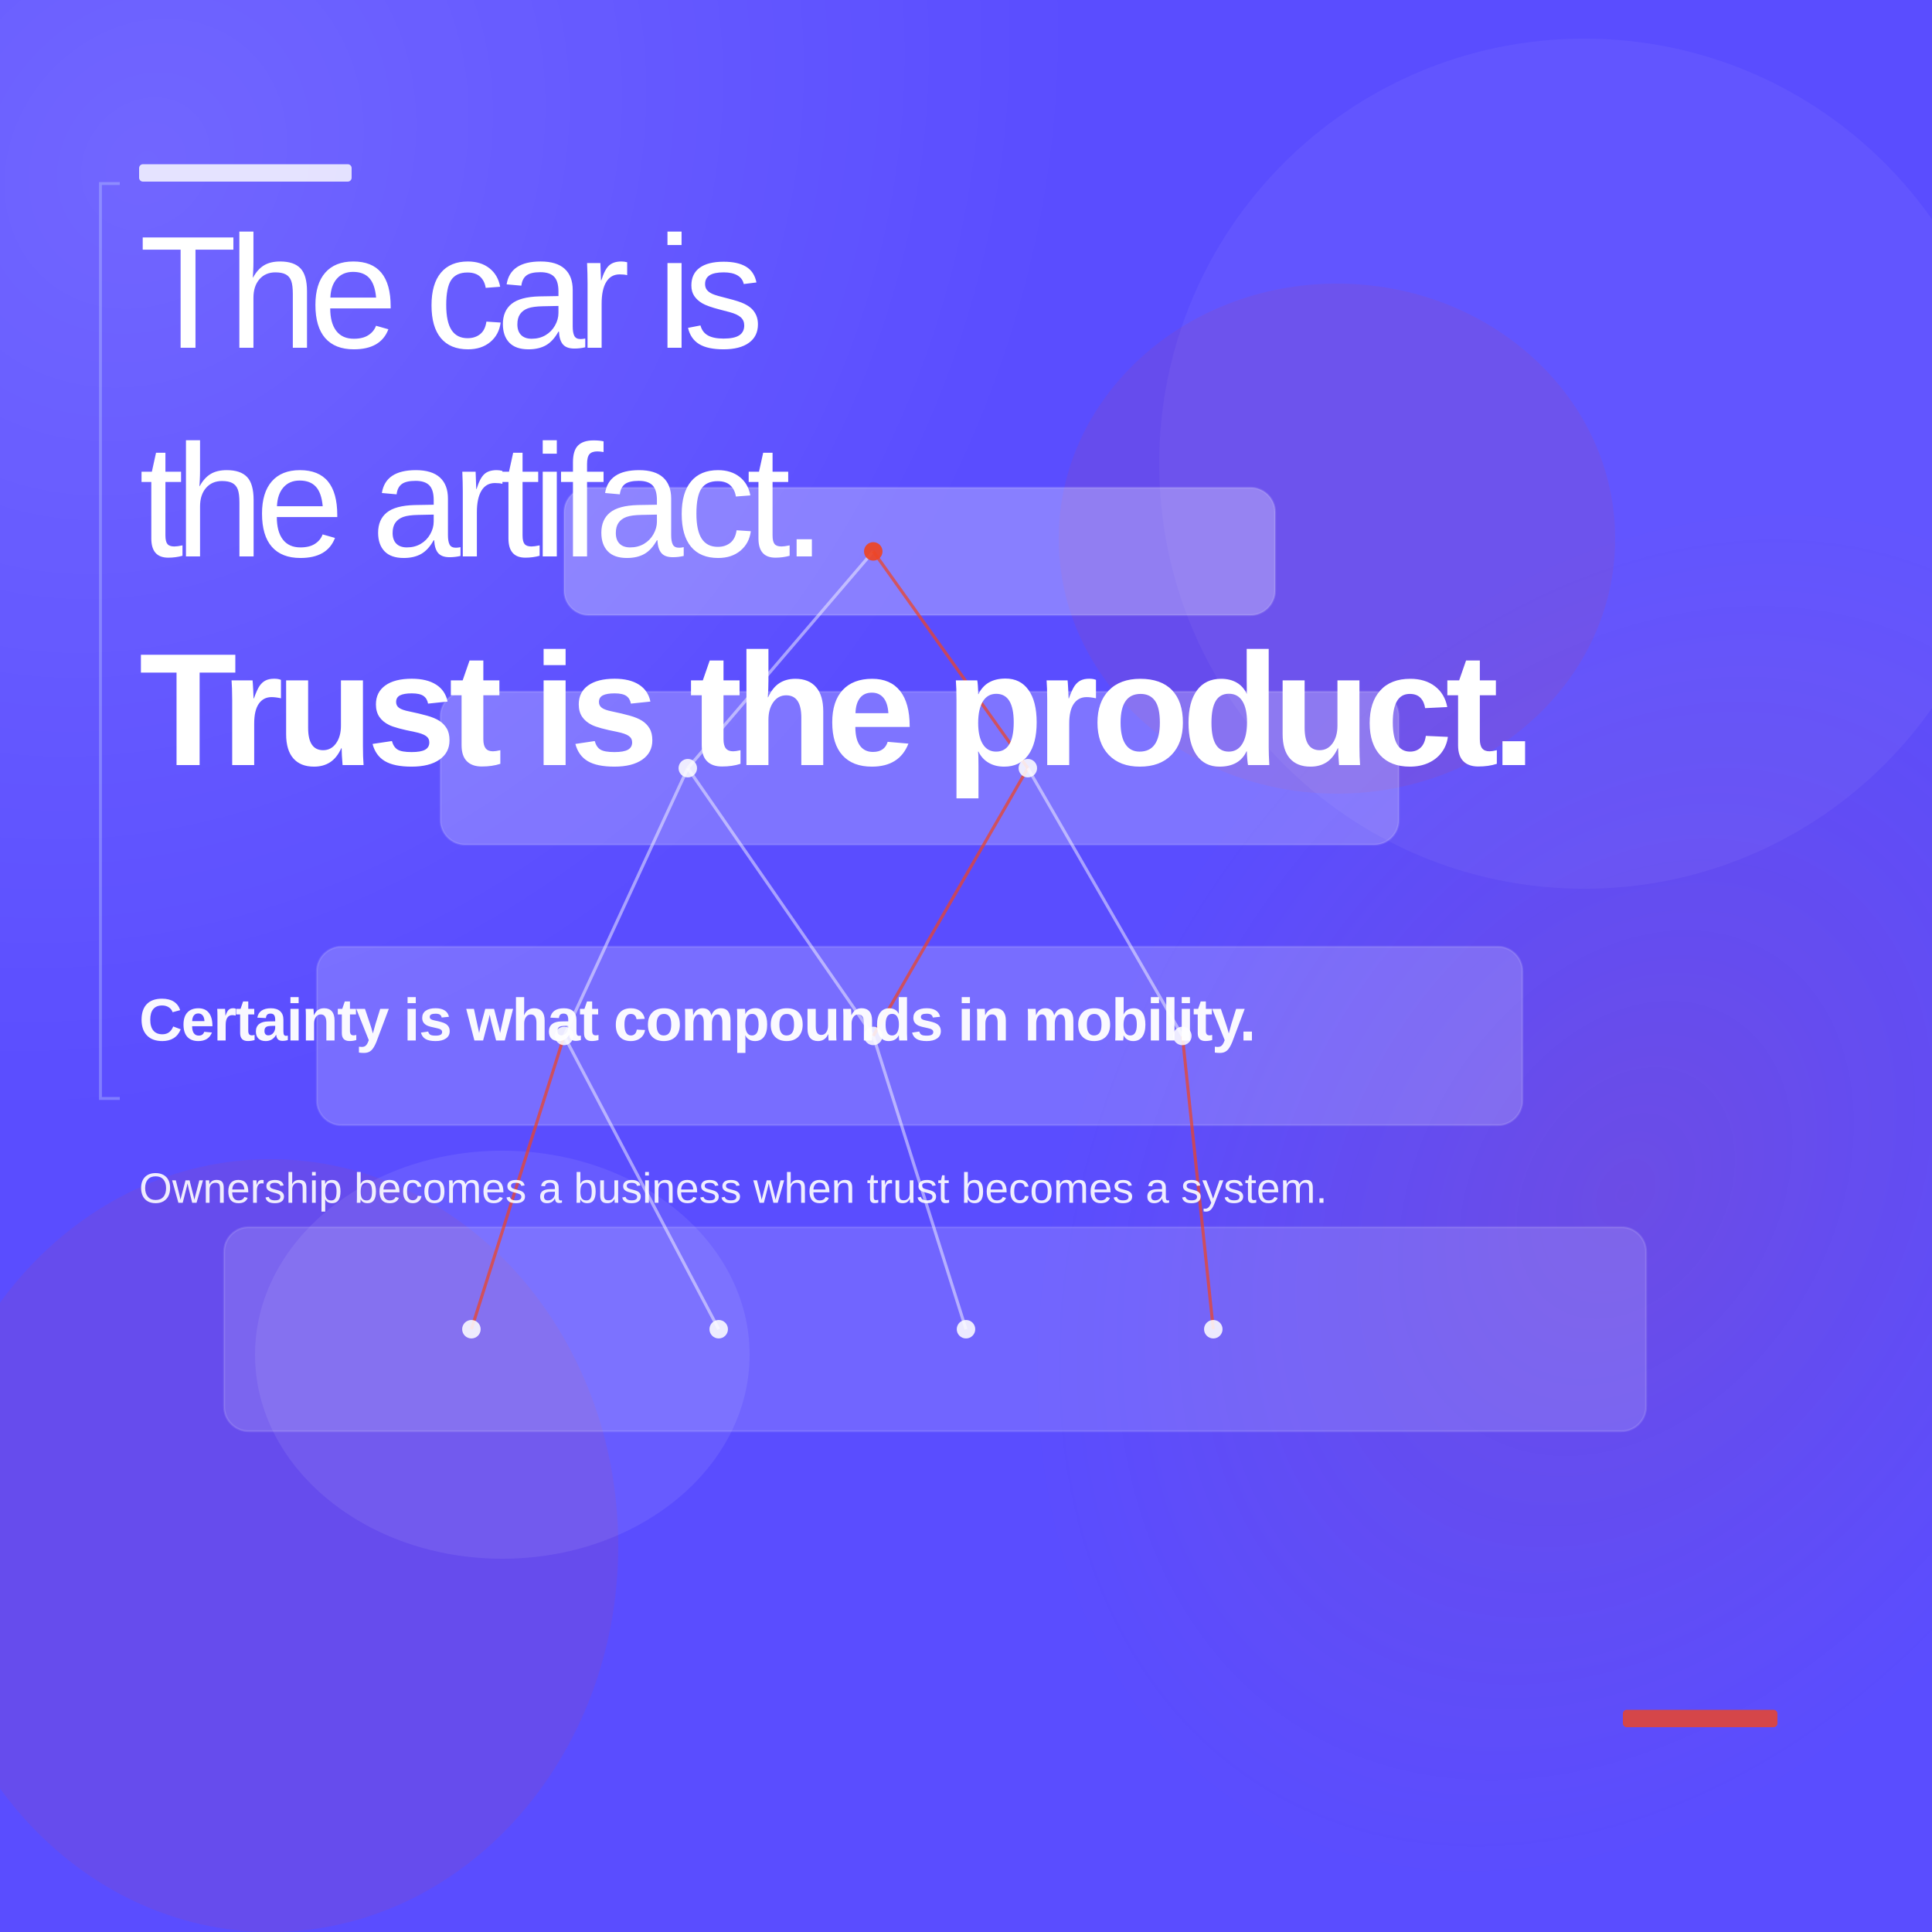
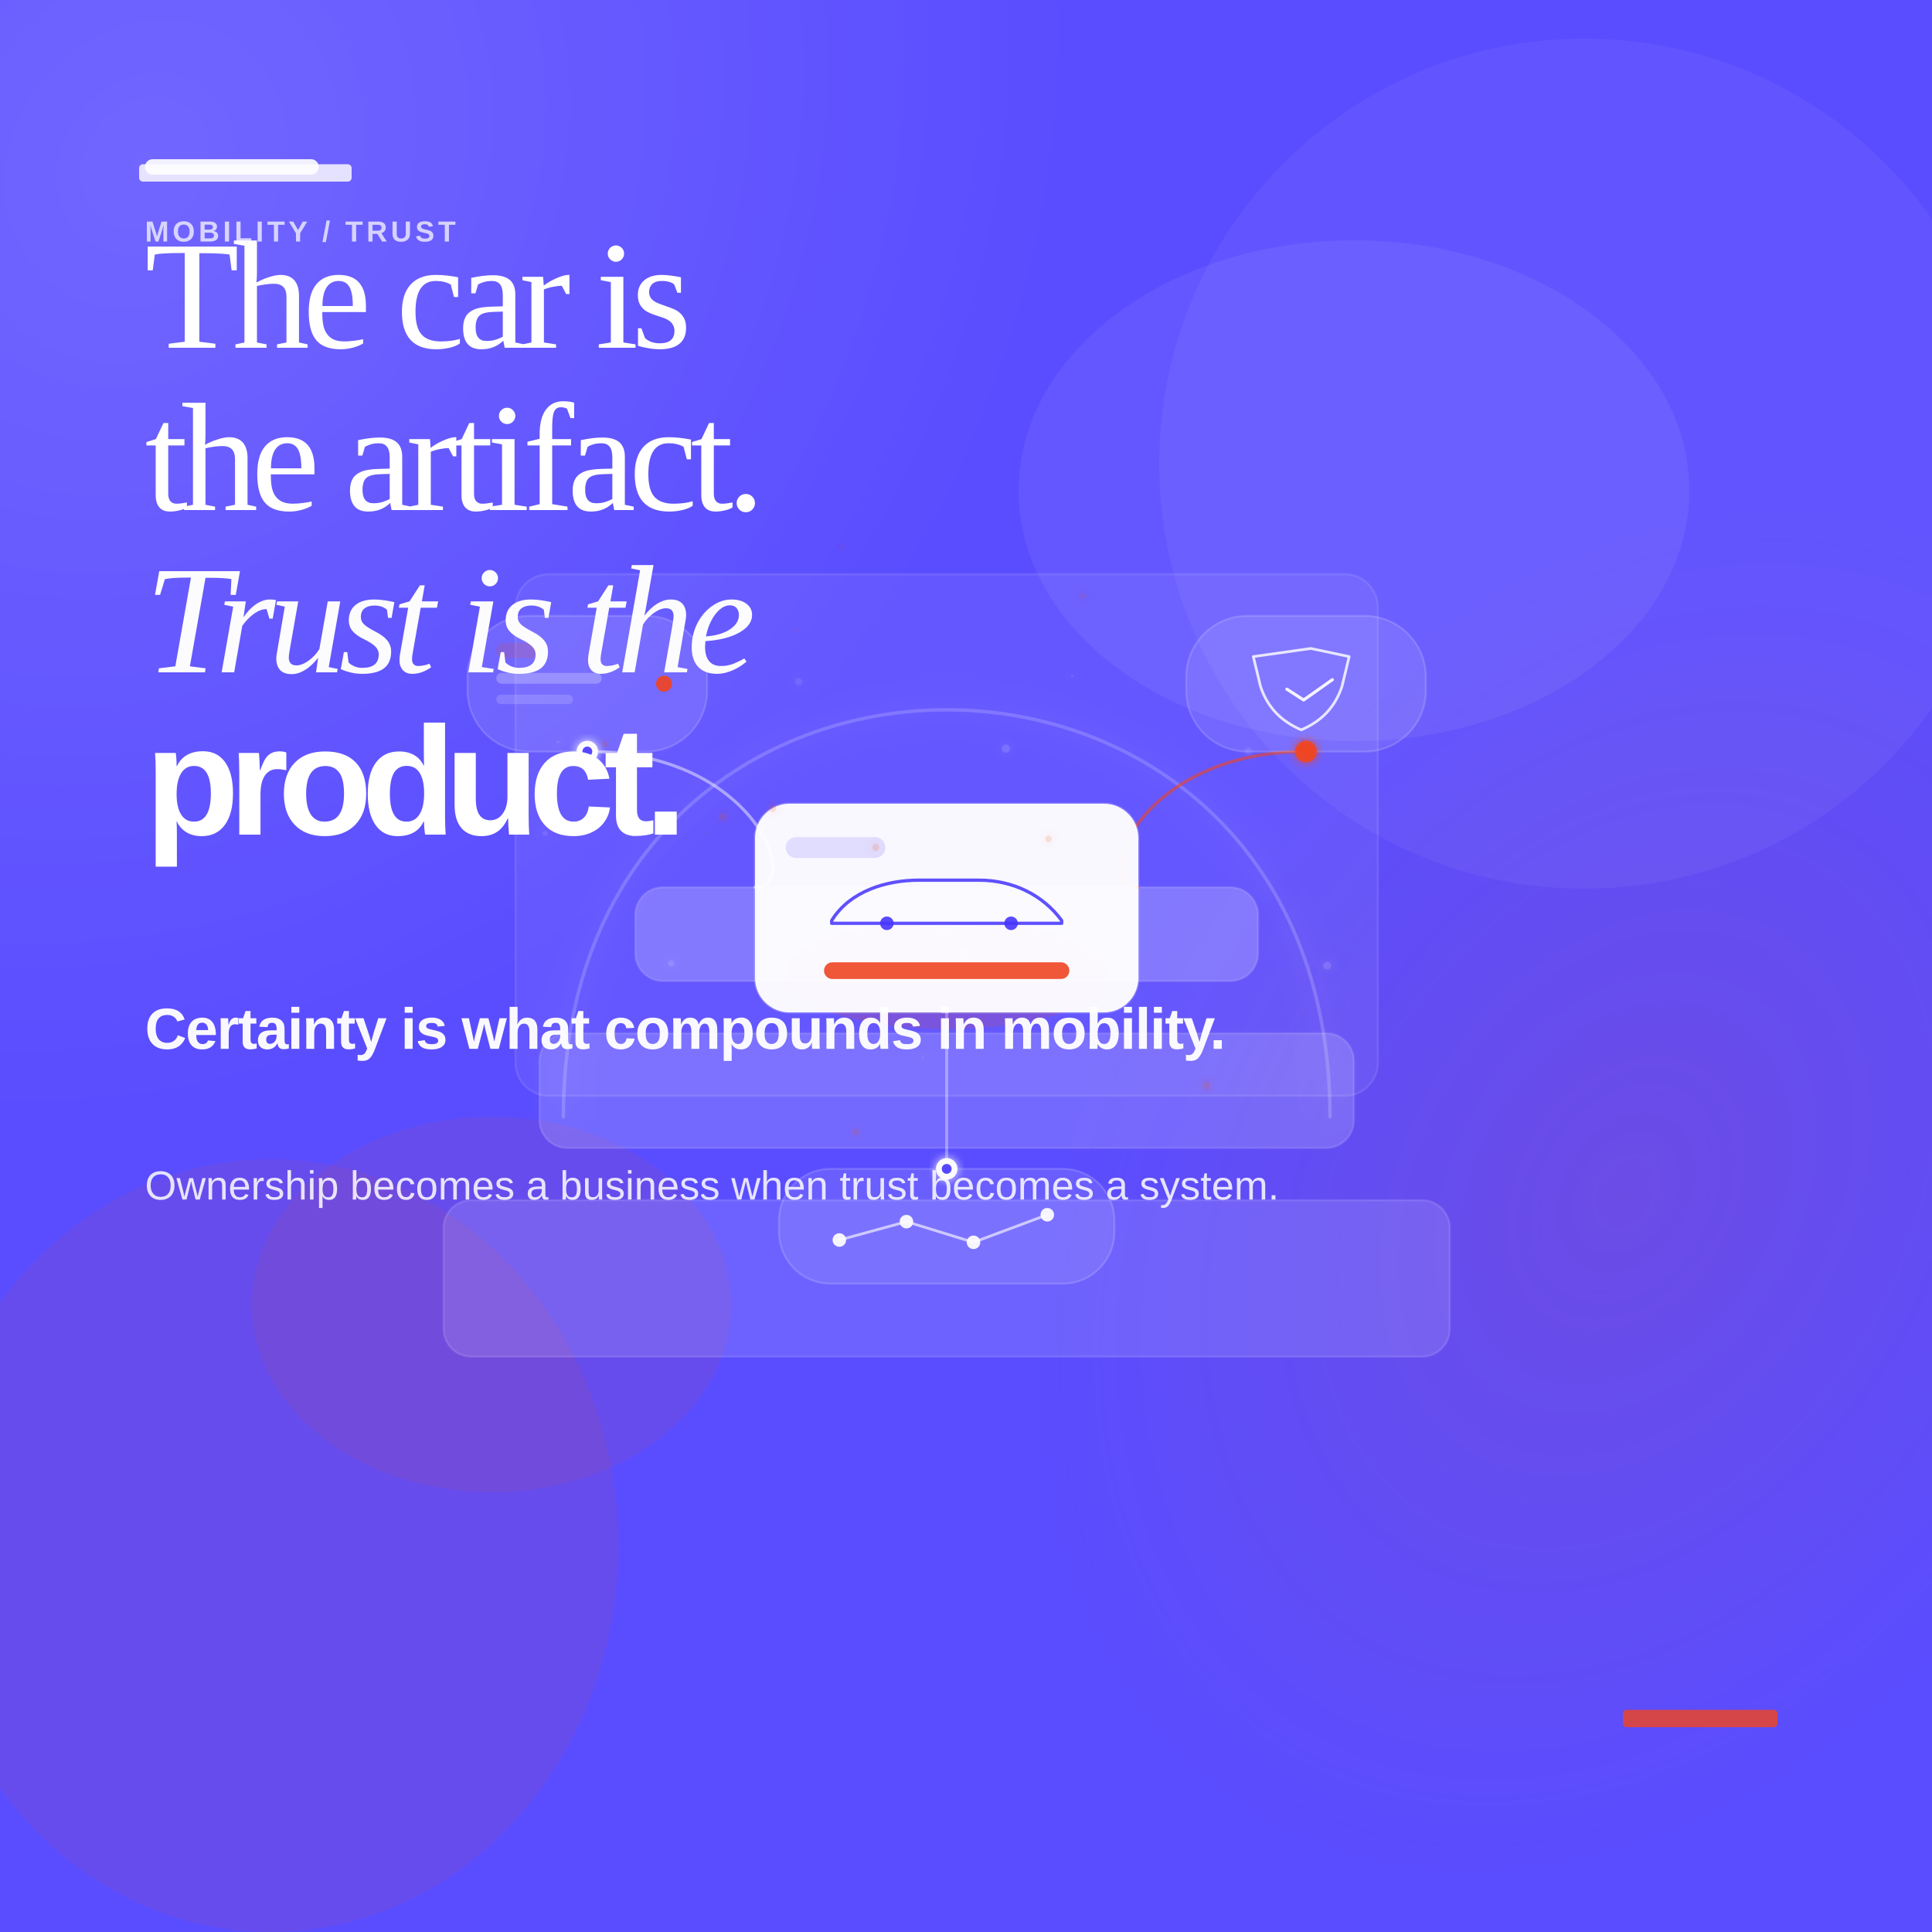
<svg xmlns="http://www.w3.org/2000/svg" width="1254" height="1254" viewBox="0 0 1254 1254" fill="none">
  <defs>
    <linearGradient id="bgGradient" x1="0" y1="0" x2="1254" y2="1254">
      <stop offset="0%" stop-color="#5A4DFF" />
      <stop offset="42%" stop-color="#4736FE" />
      <stop offset="100%" stop-color="#21167F" />
    </linearGradient>
    <radialGradient id="violetGlow" cx="0" cy="0" r="1" gradientUnits="userSpaceOnUse" gradientTransform="translate(100.32 100.32) rotate(40) scale(564.3 652.08)">
      <stop offset="0%" stop-color="#FFFFFF" stop-opacity="0.9" />
      <stop offset="100%" stop-color="#FFFFFF" stop-opacity="0" />
    </radialGradient>
    <radialGradient id="emberGlow" cx="0" cy="0" r="1" gradientUnits="userSpaceOnUse" gradientTransform="translate(1053.36 777.48) rotate(210) scale(351.12 476.52)">
      <stop offset="0%" stop-color="#EF4523" stop-opacity="0.65" />
      <stop offset="100%" stop-color="#EF4523" stop-opacity="0" />
    </radialGradient>
    <filter id="softGlow" x="-40%" y="-40%" width="180%" height="180%">
      <feGaussianBlur stdDeviation="10.032" result="blur" />
      <feMerge>
        <feMergeNode in="blur" />
        <feMergeNode in="SourceGraphic" />
      </feMerge>
    </filter>
    <filter id="fineGlow" x="-30%" y="-30%" width="160%" height="160%">
      <feGaussianBlur stdDeviation="3" result="blur" />
      <feMerge>
        <feMergeNode in="blur" />
        <feMergeNode in="SourceGraphic" />
      </feMerge>
    </filter>
  </defs>
  <rect width="1254" height="1254" fill="url(#bgGradient)" />
  <rect width="1254" height="1254" fill="url(#violetGlow)" opacity="0.16" />
  <rect width="1254" height="1254" fill="url(#emberGlow)" opacity="0.18" />
  <ellipse cx="1028.28" cy="300.96" rx="275.88" ry="275.88" fill="rgba(255,255,255,0.05)" />
  <ellipse cx="175.56" cy="1003.2" rx="225.72" ry="250.8" fill="rgba(239,69,35,0.08)" />
  <rect x="90.288" y="106.59" width="137.94" height="11.286" rx="2.508" fill="rgba(255,255,255,0.82)" />
  <rect x="1053.36" y="1109.79" width="100.32" height="11.286" rx="2.508" fill="rgba(239,69,35,0.82)" />
  <g>
-     <ellipse cx="867.768" cy="349.615" rx="180.576" ry="165.528" fill="rgba(239,69,35,0.08)" />
-     <ellipse cx="326.04" cy="879.305" rx="160.512" ry="132.422" fill="rgba(255,255,255,0.08)" />
-     <rect x="145.464" y="796.541" width="922.944" height="132.422" rx="16" fill="rgba(255,255,255,0.14)" stroke="rgba(255,255,255,0.12)" stroke-width="1.254" />
-     <rect x="205.656" y="614.46" width="782.496" height="115.87" rx="16" fill="rgba(255,255,255,0.18)" stroke="rgba(255,255,255,0.12)" stroke-width="1.254" />
-     <rect x="285.912" y="448.932" width="621.984" height="99.317" rx="16" fill="rgba(255,255,255,0.22)" stroke="rgba(255,255,255,0.12)" stroke-width="1.254" />
-     <rect x="366.168" y="316.51" width="461.472" height="82.764" rx="16" fill="rgba(255,255,255,0.28)" stroke="rgba(255,255,255,0.12)" stroke-width="1.254" />
-     <path d="M 305.976 862.752 L 366.168 672.395" stroke="rgba(239,69,35,0.72)" stroke-width="2" fill="none" />
-     <path d="M 466.488 862.752 L 366.168 672.395" stroke="rgba(255,255,255,0.48)" stroke-width="2" fill="none" />
-     <path d="M 627 862.752 L 566.808 672.395" stroke="rgba(255,255,255,0.48)" stroke-width="2" fill="none" />
-     <path d="M 787.512 862.752 L 767.448 672.395" stroke="rgba(239,69,35,0.72)" stroke-width="2" fill="none" />
-     <path d="M 366.168 672.395 L 446.424 498.59" stroke="rgba(255,255,255,0.48)" stroke-width="2" fill="none" />
-     <path d="M 566.808 672.395 L 446.424 498.59" stroke="rgba(255,255,255,0.48)" stroke-width="2" fill="none" />
-     <path d="M 566.808 672.395 L 667.128 498.59" stroke="rgba(239,69,35,0.72)" stroke-width="2" fill="none" />
-     <path d="M 767.448 672.395 L 667.128 498.59" stroke="rgba(255,255,255,0.48)" stroke-width="2" fill="none" />
-     <path d="M 446.424 498.59 L 566.808 357.892" stroke="rgba(255,255,255,0.48)" stroke-width="2" fill="none" />
-     <path d="M 667.128 498.59 L 566.808 357.892" stroke="rgba(239,69,35,0.72)" stroke-width="2" fill="none" />
-     <circle cx="305.976" cy="862.752" r="6" fill="rgba(255,255,255,0.86)" />
-     <circle cx="466.488" cy="862.752" r="6" fill="rgba(255,255,255,0.86)" />
-     <circle cx="627" cy="862.752" r="6" fill="rgba(255,255,255,0.86)" />
-     <circle cx="787.512" cy="862.752" r="6" fill="rgba(255,255,255,0.86)" />
-     <circle cx="366.168" cy="672.395" r="6" fill="rgba(255,255,255,0.86)" />
-     <circle cx="566.808" cy="672.395" r="6" fill="rgba(255,255,255,0.86)" />
-     <circle cx="767.448" cy="672.395" r="6" fill="rgba(255,255,255,0.86)" />
-     <circle cx="446.424" cy="498.59" r="6" fill="rgba(255,255,255,0.86)" />
-     <circle cx="667.128" cy="498.59" r="6" fill="rgba(255,255,255,0.86)" />
-     <circle cx="566.808" cy="357.892" r="6" fill="rgba(239,69,35,0.92)" />
+     <ellipse cx="878.803" cy="318.516" rx="217.694" ry="162.518" fill="rgba(255,255,255,0.06)" />
+     <ellipse cx="319.018" cy="846.701" rx="155.496" ry="121.889" fill="rgba(239,69,35,0.08)" />
+     <path d="M 365.666 724.812              C 365.666 372.689, 863.254 372.689, 863.254 724.812" stroke="rgba(255,255,255,0.18)" stroke-width="2.257" stroke-linecap="round" fill="none" filter="url(#softGlow)" />
+     <rect x="287.918" y="778.985" width="653.083" height="101.574" rx="18" fill="rgba(255,255,255,0.12)" stroke="rgba(255,255,255,0.12)" stroke-width="1.379" />
+     <rect x="350.117" y="670.639" width="528.686" height="74.488" rx="18" fill="rgba(255,255,255,0.16)" stroke="rgba(255,255,255,0.12)" stroke-width="1.379" />
+     <rect x="412.315" y="575.837" width="404.29" height="60.944" rx="18" fill="rgba(255,255,255,0.2)" stroke="rgba(255,255,255,0.12)" stroke-width="1.379" />
+     <rect x="334.567" y="372.689" width="559.786" height="338.58" rx="21.6" fill="rgba(255,255,255,0.06)" stroke="rgba(255,255,255,0.1)" stroke-width="1.379" />
+     <path d="M 381.216 487.806              C 490.063 487.806, 521.162 575.837, 490.063 575.837" stroke="rgba(255,255,255,0.46)" stroke-width="2.006" stroke-linecap="round" fill="none" />
+     <path d="M 847.704 487.806              C 738.857 487.806, 707.758 575.837, 738.857 575.837" stroke="rgba(239,69,35,0.62)" stroke-width="2.006" stroke-linecap="round" fill="none" />
+     <path d="M 614.46 657.096 L 614.46 758.67" stroke="rgba(255,255,255,0.34)" stroke-width="2.006" stroke-linecap="round" />
+     <g>
+       <rect x="303.468" y="399.775" width="155.496" height="88.031" rx="39.614" fill="rgba(255,255,255,0.1)" stroke="rgba(255,255,255,0.16)" stroke-width="1.254" />
+       <rect x="322.128" y="417.381" width="27.989" height="9.683" rx="4.402" fill="rgba(239,69,35,0.16)" />
+       <rect x="322.128" y="436.748" width="68.418" height="7.042" rx="3.521" fill="rgba(255,255,255,0.24)" />
+       <rect x="322.128" y="450.833" width="49.759" height="6.162" rx="3.081" fill="rgba(255,255,255,0.16)" />
+       <circle cx="430.975" cy="443.791" r="5.2" fill="rgba(239,69,35,0.92)" />
+     </g>
+     <g>
+       <rect x="769.956" y="399.775" width="155.496" height="88.031" rx="39.614" fill="rgba(255,255,255,0.1)" stroke="rgba(255,255,255,0.16)" stroke-width="1.254" />
+       <path d="M 850.814 420.903                L 875.693 426.184                L 871.028 445.551                C 866.364 459.636, 857.034 468.439, 844.594 473.721                C 832.154 468.439, 822.825 459.636, 818.16 445.551                L 813.495 426.184 Z" fill="none" stroke="rgba(255,255,255,0.82)" stroke-width="1.756" stroke-linejoin="round" />
+       <path d="M 835.264 447.312 L 846.149 454.354 L 864.809 441.15" stroke="rgba(255,255,255,0.92)" stroke-width="2.006" stroke-linecap="round" stroke-linejoin="round" fill="none" />
+     </g>
+     <g>
+       <rect x="505.613" y="758.67" width="217.694" height="74.488" rx="33.519" fill="rgba(255,255,255,0.1)" stroke="rgba(255,255,255,0.16)" stroke-width="1.254" />
+       <path d="M 544.798 804.852 L 588.337 792.934 L 631.876 806.342 L 679.768 788.465" stroke="rgba(255,255,255,0.62)" stroke-width="1.8" fill="none" stroke-linecap="round" stroke-linejoin="round" />
+       <circle cx="544.798" cy="804.852" r="4.4" fill="rgba(255,255,255,0.92)" />
+       <circle cx="588.337" cy="792.934" r="4.4" fill="rgba(255,255,255,0.92)" />
+       <circle cx="631.876" cy="806.342" r="4.4" fill="rgba(255,255,255,0.92)" />
+       <circle cx="679.768" cy="788.465" r="4.4" fill="rgba(255,255,255,0.92)" />
+     </g>
+     <g filter="url(#fineGlow)">
+       <circle cx="381.216" cy="487.806" r="7" fill="rgba(255,255,255,0.94)" />
+       <circle cx="381.216" cy="487.806" r="3.2" fill="rgba(71,54,254,0.92)" />
+     </g>
+     <g filter="url(#fineGlow)">
+       <circle cx="847.704" cy="487.806" r="7" fill="rgba(239,69,35,0.92)" />
+       <circle cx="847.704" cy="487.806" r="3.2" fill="rgba(239,69,35,0.92)" />
+     </g>
+     <g filter="url(#fineGlow)">
+       <circle cx="614.46" cy="758.67" r="7" fill="rgba(255,255,255,0.94)" />
+       <circle cx="614.46" cy="758.67" r="3.2" fill="rgba(71,54,254,0.92)" />
+     </g>
+     <g>
+       <ellipse cx="614.46" cy="632.718" rx="104.493" ry="35.212" fill="rgba(239,69,35,0.16)" />
+       <rect x="490.063" y="521.664" width="248.794" height="135.432" rx="22.391" fill="rgba(255,255,255,0.96)" stroke="rgba(255,255,255,0.22)" stroke-width="1.505" />
+       <rect x="509.967" y="543.333" width="64.686" height="13.543" rx="6.772" fill="rgba(71,54,254,0.14)" />
+       <path d="M 539.822 597.506                C 551.764 578.139, 575.648 571.286, 596.547 571.286                L 635.359 571.286                C 657.75 571.286, 677.156 581.119, 689.098 597.506                L 689.098 599.294                L 539.822 599.294 Z" fill="none" stroke="rgba(71,54,254,0.86)" stroke-width="2.132" stroke-linecap="round" stroke-linejoin="round" />
+       <circle cx="575.648" cy="599.294" r="4.4" fill="rgba(71,54,254,0.9)" />
+       <circle cx="656.257" cy="599.294" r="4.4" fill="rgba(71,54,254,0.9)" />
+       <rect x="534.846" y="624.592" width="159.228" height="10.835" rx="5.417" fill="rgba(239,69,35,0.9)" />
+     </g>
+     <g filter="url(#fineGlow)">
+       <circle cx="458.12" cy="540.55" r="0.60" fill="rgba(239,69,35,0.14)" />
+       <circle cx="652.88" cy="485.94" r="2.64" fill="rgba(255,255,255,0.12)" />
+       <circle cx="516.17" cy="409.22" r="0.89" fill="rgba(239,69,35,0.14)" />
+       <circle cx="392.62" cy="482.87" r="2.00" fill="rgba(239,69,35,0.14)" />
+       <circle cx="560.78" cy="660.71" r="1.17" fill="rgba(239,69,35,0.14)" />
+       <circle cx="555.44" cy="734.74" r="2.20" fill="rgba(239,69,35,0.14)" />
+       <circle cx="411.22" cy="541.79" r="1.24" fill="rgba(255,255,255,0.12)" />
+       <circle cx="845.64" cy="656.79" r="0.60" fill="rgba(239,69,35,0.14)" />
+       <circle cx="783.12" cy="704.49" r="2.64" fill="rgba(239,69,35,0.14)" />
+       <circle cx="702.64" cy="386.87" r="1.63" fill="rgba(239,69,35,0.14)" />
+       <circle cx="612.92" cy="605.46" r="2.01" fill="rgba(255,255,255,0.12)" />
+       <circle cx="435.57" cy="625.24" r="1.93" fill="rgba(255,255,255,0.12)" />
+       <circle cx="501.34" cy="524.54" r="2.37" fill="rgba(239,69,35,0.14)" />
+       <circle cx="377.81" cy="665.89" r="1.72" fill="rgba(255,255,255,0.12)" />
+       <circle cx="353.83" cy="540.83" r="1.75" fill="rgba(255,255,255,0.08)" />
+       <circle cx="469.20" cy="530.12" r="2.53" fill="rgba(239,69,35,0.14)" />
+       <circle cx="696.19" cy="438.76" r="0.98" fill="rgba(255,255,255,0.08)" />
+       <circle cx="810.26" cy="487.57" r="2.44" fill="rgba(255,255,255,0.08)" />
+       <circle cx="518.49" cy="442.49" r="2.35" fill="rgba(255,255,255,0.08)" />
+       <circle cx="626.00" cy="616.67" r="2.28" fill="rgba(255,255,255,0.12)" />
+       <circle cx="680.53" cy="544.54" r="2.05" fill="rgba(239,69,35,0.14)" />
+       <circle cx="362.20" cy="481.62" r="1.08" fill="rgba(255,255,255,0.08)" />
+       <circle cx="598.88" cy="686.43" r="0.60" fill="rgba(255,255,255,0.12)" />
+       <circle cx="861.41" cy="626.73" r="2.55" fill="rgba(255,255,255,0.12)" />
+       <circle cx="568.41" cy="550.07" r="2.26" fill="rgba(239,69,35,0.14)" />
+       <circle cx="546.40" cy="354.76" r="0.98" fill="rgba(239,69,35,0.14)" />
+     </g>
  </g>
  <g>
-     <path d="M 77.748 119.13 L 65.208 119.13 L 65.208 712.974 L 77.748 712.974" stroke="rgba(186,199,255,0.4)" stroke-width="1.881" fill="none" />
-     <text x="90.288" y="225.72" fill="#FFFFFF" opacity="1" font-size="104.082" font-family="Geist, 'Helvetica Neue', Arial, sans-serif" font-weight="500" letter-spacing="-0.055em">The car is</text>
-     <text x="90.288" y="361.152" fill="#FFFFFF" opacity="1" font-size="104.082" font-family="Geist, 'Helvetica Neue', Arial, sans-serif" font-weight="500" letter-spacing="-0.055em">the artifact.</text>
-     <text x="90.288" y="496.584" fill="#FFFFFF" opacity="1" font-size="104.082" font-family="Geist, 'Helvetica Neue', Arial, sans-serif" font-weight="600" letter-spacing="-0.045em">Trust is the product.</text>
-     <text x="90.288" y="675.354" fill="#FFFFFF" opacity="0.96" font-size="38.874" font-family="Geist, 'Helvetica Neue', Arial, sans-serif" font-weight="700" letter-spacing="-0.02em">Certainty is what compounds in mobility.</text>
-     <text x="90.288" y="780.69" fill="#FFFFFF" opacity="0.9" font-size="27.588" font-family="Geist, 'Helvetica Neue', Arial, sans-serif" font-weight="400">
-       <tspan x="90.288" dy="0">Ownership becomes a business when trust becomes a system.</tspan>
+     <rect x="94.05" y="103.33" width="112.86" height="10.032" rx="5.016" fill="rgba(255,255,255,0.9)" />
+     <text x="94.05" y="156.75" fill="rgba(255,255,255,0.72)" font-size="18.81" font-family="Geist, 'Helvetica Neue', Arial, sans-serif" font-weight="700" letter-spacing="0.12em">MOBILITY / TRUST</text>
+     <text x="94.05" y="225.72" fill="#FFFFFF" opacity="1" font-size="100.32" font-family="Arapey, Georgia, 'Times New Roman', serif" font-style="normal" font-weight="400" letter-spacing="-0.045em">The car is</text>
+     <text x="94.05" y="331.056" fill="#FFFFFF" opacity="1" font-size="100.32" font-family="Arapey, Georgia, 'Times New Roman', serif" font-style="normal" font-weight="400" letter-spacing="-0.045em">the artifact.</text>
+     <text x="94.05" y="436.392" fill="#FFFFFF" opacity="0.98" font-size="100.32" font-family="Arapey, Georgia, 'Times New Roman', serif" font-style="italic" font-weight="400" letter-spacing="-0.045em">Trust is the</text>
+     <text x="94.05" y="541.728" fill="#FFFFFF" font-size="100.32" font-family="Geist, 'Helvetica Neue', Arial, sans-serif" font-weight="700" letter-spacing="-0.07em">product.</text>
+     <text x="94.05" y="680.772" fill="#FFFFFF" opacity="0.96" font-size="37.62" font-family="Geist, 'Helvetica Neue', Arial, sans-serif" font-weight="700" letter-spacing="-0.02em">Certainty is what compounds in mobility.</text>
+     <text x="94.05" y="778.584" fill="#FFFFFF" opacity="0.84" font-size="26.334" font-family="Geist, 'Helvetica Neue', Arial, sans-serif" font-weight="500">
+       <tspan x="94.05" dy="0">Ownership becomes a business when trust becomes a system.</tspan>
    </text>
  </g>
</svg>
